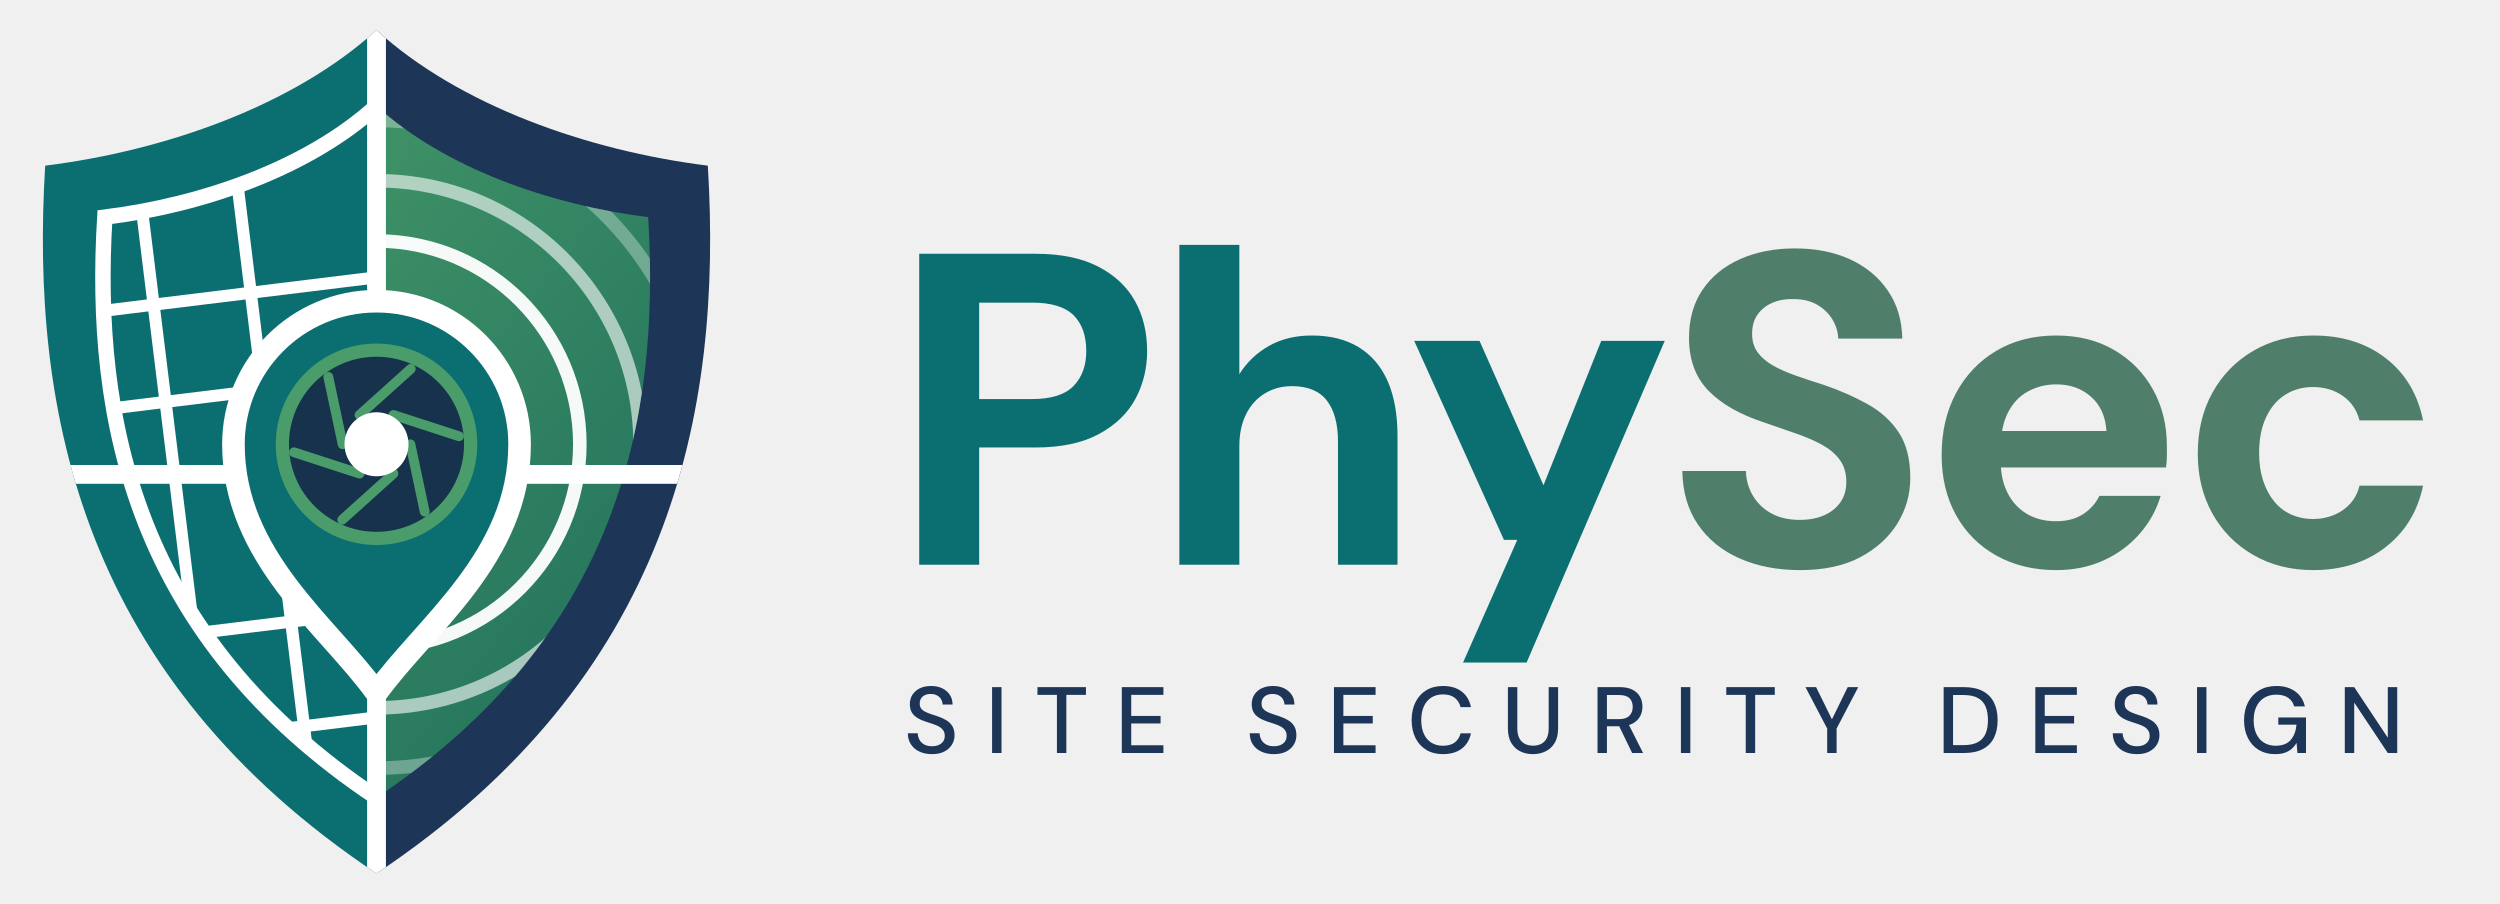
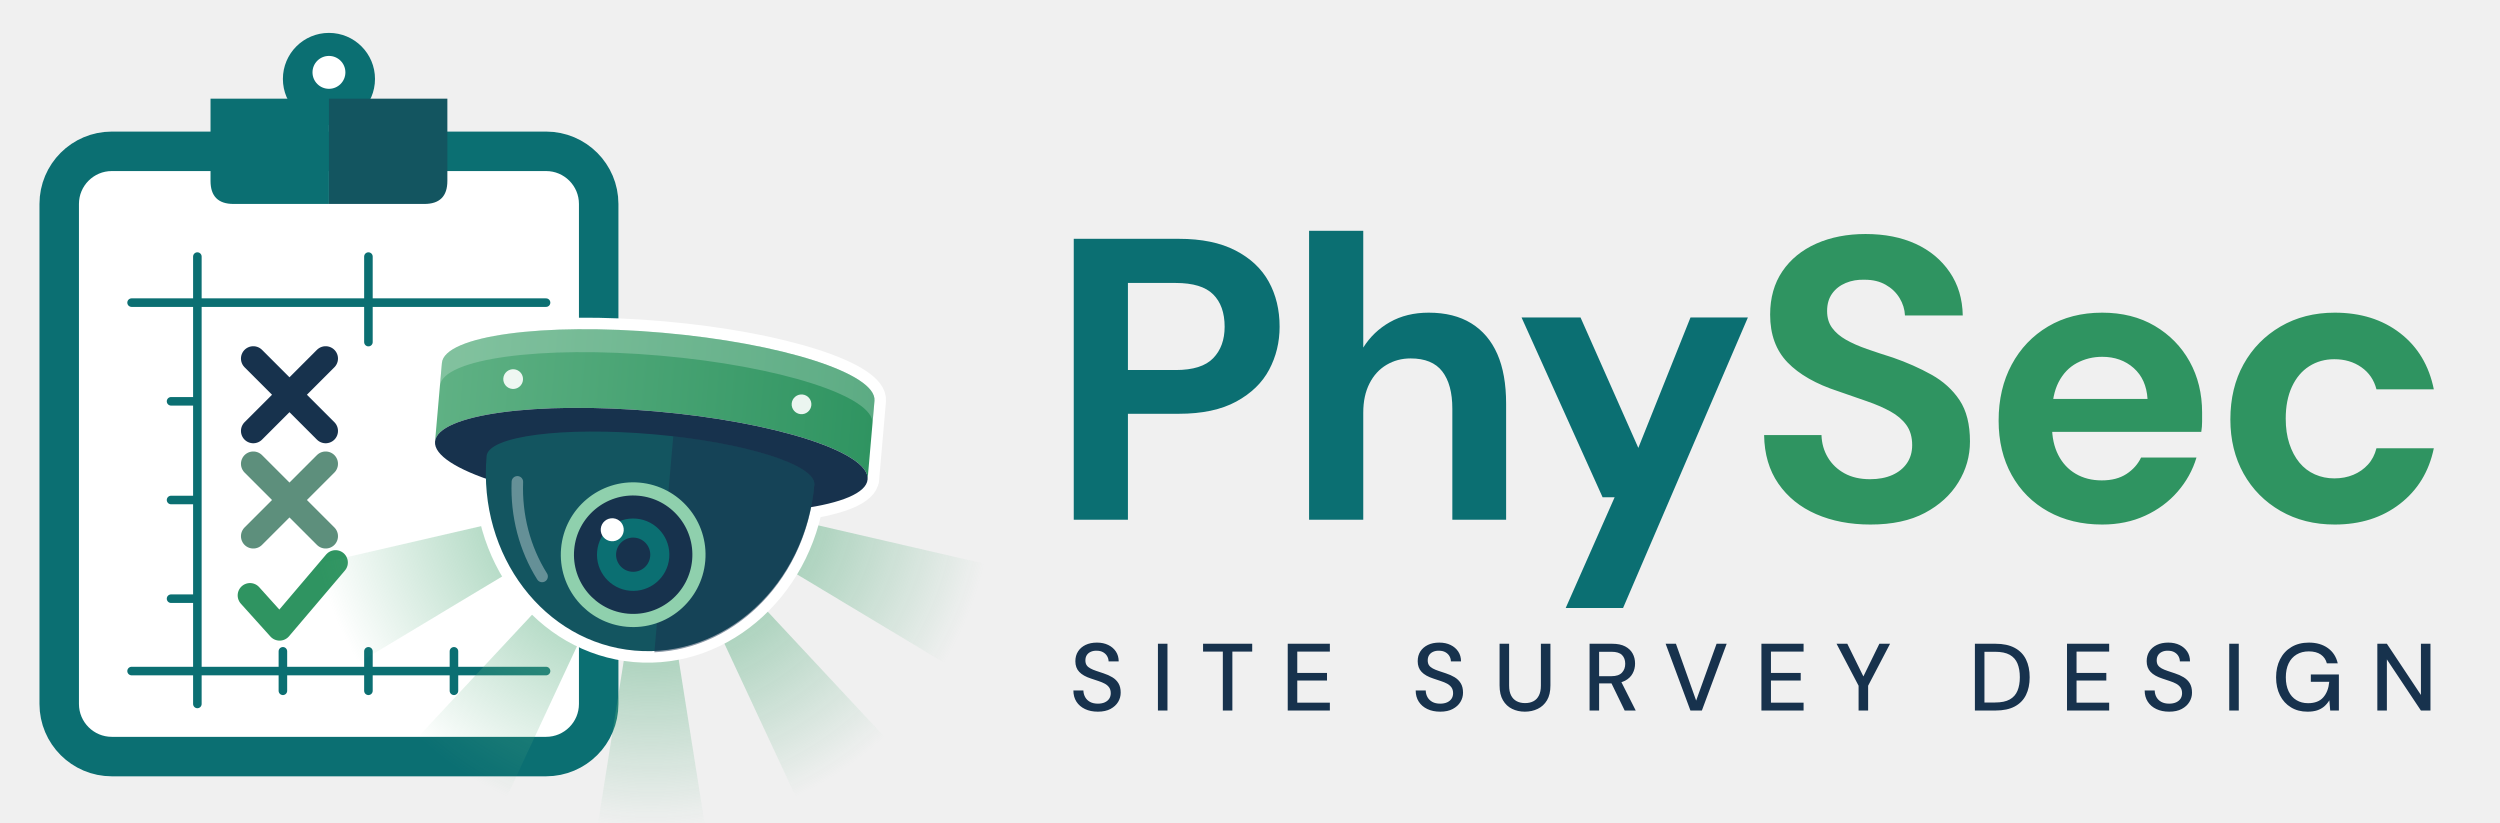
- <svg xmlns="http://www.w3.org/2000/svg" viewBox="0 0 664 240" width="664" height="240" role="img" aria-label="PhySec">
+ <svg xmlns="http://www.w3.org/2000/svg" viewBox="0 0 760 250" width="760" height="250" role="img" aria-label="PhySec">
  <defs>
-     <linearGradient id="pg" x1="0" y1="0" x2="1" y2="1">
-       <stop offset="0" stop-color="#4a9d6a" />
-       <stop offset="1" stop-color="#1f6f5c" />
+     <linearGradient id="cg" x1="0" y1="0" x2="1" y2="0">
+       <stop offset="0" stop-color="#5fb184" />
+       <stop offset="1" stop-color="#2f9461" />
    </linearGradient>
-     <clipPath id="ps">
-       <path d="M100 8 C78 28 44 40 12 44 C8 110 22 180 100 232 C178 180 192 110 188 44 C156 40 122 28 100 8 Z" />
-     </clipPath>
-     <clipPath id="pi">
-       <path d="M100 8 C78 28 44 40 12 44 C8 110 22 180 100 232 C178 180 192 110 188 44 C156 40 122 28 100 8 Z" transform="translate(100 120) scale(.82) translate(-100 -120)" />
-     </clipPath>
-     <clipPath id="pl">
-       <rect x="0" y="0" width="100" height="240" />
-     </clipPath>
-     <clipPath id="pr">
-       <rect x="100" y="0" width="100" height="240" />
-     </clipPath>
+     <radialGradient id="rg" gradientUnits="userSpaceOnUse" cx="198" cy="148" r="104">
+       <stop offset=".45" stop-color="#5fb184" stop-opacity=".5" />
+       <stop offset="1" stop-color="#5fb184" stop-opacity="0" />
+     </radialGradient>
  </defs>
-   <g clip-path="url(#ps)">
-     <rect x="0" y="0" width="100" height="240" fill="#0b6f72" />
-     <rect x="100" y="0" width="100" height="240" fill="#1d3557" />
+   <circle cx="100" cy="24" r="14" fill="#0b6f72" />
+   <circle cx="100" cy="22" r="5" fill="#fff" />
+   <rect x="18" y="46" width="164" height="184" rx="16" fill="#fff" stroke="#0b6f72" stroke-width="12" />
+   <path d="M64 30 H100 V62 H71 Q64 62 64 55 Z" fill="#0b6f72" />
+   <path d="M100 30 H136 V55 Q136 62 129 62 H100 Z" fill="#135560" />
+   <g fill="none" stroke="#0b6f72" stroke-width="2.6" stroke-linecap="round">
+     <path d="M40 92 H166 M60 78 V214 M40 204 H166 M112 78 V104 M52 122 H60 M52 152 H60 M52 182 H60 M86 198 V210 M112 198 V210 M138 198 V210" />
  </g>
-   <g clip-path="url(#pr)">
-     <path d="M100 8 C78 28 44 40 12 44 C8 110 22 180 100 232 C178 180 192 110 188 44 C156 40 122 28 100 8 Z" transform="translate(100 120) scale(.82) translate(-100 -120)" fill="url(#pg)" />
+   <g fill="none" stroke-width="7.5" stroke-linecap="round" stroke-linejoin="round">
+     <path d="M77 109 L99 131 M99 109 L77 131" stroke="#17324d" />
+     <path d="M77 141 L99 163 M99 141 L77 163" stroke="#5d8f7c" />
+     <path d="M76 181 L85 191 L102 171" stroke="#2f9461" />
  </g>
-   <g clip-path="url(#pl)">
-     <g clip-path="url(#pi)">
-       <g fill="none" stroke="#fff" stroke-width="3.2" transform="rotate(-7 100 120)">
-         <path d="M46 0 V240 M72 0 V240 M0 74 H110 M0 100 H110 M0 162 H110 M0 190 H110" />
-       </g>
+   <g fill="url(#rg)">
+     <path d="M198 148 L299.33 171.39 A104 104 0 0 1 287.15 201.56 Z" />
+     <path d="M198 148 L268.93 224.06 A104 104 0 0 1 241.95 242.26 Z" />
+     <path d="M198 148 L214.27 250.72 A104 104 0 0 1 181.73 250.72 Z" />
+     <path d="M198 148 L154.05 242.26 A104 104 0 0 1 127.07 224.06 Z" />
+     <path d="M198 148 L108.85 201.56 A104 104 0 0 1 96.67 171.39 Z" />
+   </g>
+   <g transform="rotate(5 198 140)">
+     <g fill="#fff" stroke="#fff" stroke-width="7" stroke-linejoin="round">
+       <path d="M132 140 V116 A66 15 0 0 1 264 116 V140 A66 15 0 0 0 132 140 Z" />
+       <ellipse cx="198" cy="140" rx="66" ry="15" />
+       <path d="M148 143 A50 11 0 0 1 248 143 A50 55 0 0 1 148 143 Z" />
    </g>
-     <path d="M100 8 C78 28 44 40 12 44 C8 110 22 180 100 232 C178 180 192 110 188 44 C156 40 122 28 100 8 Z" transform="translate(100 120) scale(.82) translate(-100 -120)" fill="none" stroke="#fff" stroke-width="5" />
+     <path d="M132 140 V116 A66 15 0 0 1 264 116 V140 A66 15 0 0 0 132 140 Z" fill="url(#cg)" />
+     <path d="M132 123 V116 A66 15 0 0 1 264 116 V123 A66 15 0 0 0 132 123 Z" fill="#fff" opacity=".22" />
+     <ellipse cx="198" cy="140" rx="66" ry="15" fill="#17324d" />
+     <circle cx="154" cy="119" r="3" fill="#fff" opacity=".9" />
+     <circle cx="242" cy="119" r="3" fill="#fff" opacity=".9" />
+     <path d="M148 143 A50 11 0 0 1 248 143 A50 55 0 0 1 148 143 Z" fill="#135560" />
+     <path d="M204 132 A50 11 0 0 1 248 143 A50 55 0 0 1 204 198 Z" fill="#17324d" opacity=".5" />
+     <path d="M158 150 A44 48 0 0 0 168 178" fill="none" stroke="#fff" stroke-width="3.5" stroke-linecap="round" opacity=".35" />
+     <circle cx="195" cy="169" r="20" fill="#17324d" stroke="#8fd0ad" stroke-width="4" />
+     <circle cx="195" cy="169" r="11" fill="#0b6f72" />
+     <circle cx="195" cy="169" r="5.2" fill="#17324d" />
+     <circle cx="188" cy="162" r="3.5" fill="#fff" />
  </g>
-   <g clip-path="url(#ps)" stroke="#fff" stroke-width="5">
-     <path d="M100 0 V240 M0 126 H200" />
-   </g>
-   <g clip-path="url(#pr)">
-     <g clip-path="url(#pi)">
-       <g fill="none" stroke="#fff" stroke-width="3.6">
-         <circle cx="100" cy="118" r="54" opacity=".95" />
-         <circle cx="100" cy="118" r="70" opacity=".6" />
-         <circle cx="100" cy="118" r="86" opacity=".32" />
-       </g>
-     </g>
-   </g>
-   <path d="M100 184 C87 166 62 148 62 118 A38 38 0 0 1 138 118 C138 148 113 166 100 184 Z" fill="#0b6f72" stroke="#fff" stroke-width="6" stroke-linejoin="round" />
-   <circle cx="100" cy="118" r="25" fill="#17324d" stroke="#4a9d6a" stroke-width="3.5" />
-   <g stroke="#4a9d6a" stroke-width="2.6" stroke-linecap="round">
-     <path d="M109 118 L112.8 135.9" />
-     <path d="M104.5 125.79 L90.9 138.03" />
-     <path d="M95.5 125.79 L78.1 120.13" />
-     <path d="M91 118 L87.2 100.1" />
-     <path d="M95.5 110.21 L109.1 97.97" />
-     <path d="M104.5 110.21 L121.9 115.87" />
-   </g>
-   <circle cx="100" cy="118" r="8.5" fill="#fff" />
-   <path d="M244.14 150V67.4H275.06Q285.09 67.4 291.7 70.82Q298.3 74.24 301.49 80.03Q304.68 85.81 304.68 93.24Q304.68 100.09 301.61 105.87Q298.54 111.65 291.93 115.25Q285.32 118.85 275.06 118.85H260.07V150ZM260.07 105.99H274.11Q281.78 105.99 285.15 102.5Q288.51 99.02 288.51 93.24Q288.51 87.11 285.15 83.74Q281.78 80.38 274.11 80.38H260.07Z M313.24 150V65.04H329.17V99.38Q332.12 94.66 337.02 91.88Q341.91 89.11 348.4 89.11Q355.84 89.11 360.91 92.24Q365.99 95.37 368.58 101.27Q371.18 107.17 371.18 115.9V150H355.37V117.31Q355.37 110.23 352.42 106.4Q349.47 102.56 343.09 102.56Q339.2 102.56 336.01 104.45Q332.83 106.34 331 109.94Q329.17 113.54 329.17 118.49V150Z M388.59 175.96 402.99 143.39H399.45L375.61 90.53H392.96L409.95 128.88L425.29 90.53H442.16L405.47 175.96Z" fill="#0b6f72" />
-   <path d="M478.1 151.42Q469.14 151.42 462.12 148.35Q455.09 145.28 451.02 139.38Q446.95 133.48 446.83 125.1H463.71Q463.83 128.76 465.6 131.71Q467.37 134.66 470.49 136.37Q473.62 138.08 477.99 138.08Q481.76 138.08 484.53 136.84Q487.31 135.6 488.84 133.36Q490.38 131.12 490.38 128.05Q490.38 124.51 488.66 122.15Q486.95 119.79 483.94 118.14Q480.94 116.49 476.98 115.13Q473.03 113.77 468.66 112.24Q458.87 109.05 453.74 103.74Q448.6 98.43 448.6 89.7Q448.6 82.27 452.2 76.96Q455.8 71.65 462.17 68.82Q468.55 65.98 476.69 65.98Q485.07 65.98 491.38 68.88Q497.69 71.77 501.41 77.19Q505.13 82.62 505.24 89.94H488.25Q488.13 87.22 486.66 84.81Q485.18 82.39 482.59 80.91Q479.99 79.44 476.45 79.44Q473.38 79.32 470.85 80.38Q468.31 81.44 466.84 83.51Q465.36 85.57 465.36 88.64Q465.36 91.59 466.84 93.6Q468.31 95.6 470.91 97.08Q473.5 98.55 477.04 99.79Q480.58 101.03 484.71 102.33Q490.85 104.45 496.04 107.34Q501.23 110.23 504.3 114.84Q507.37 119.44 507.37 126.99Q507.37 133.48 503.95 139.03Q500.52 144.57 494.09 147.99Q487.66 151.42 478.1 151.42Z M546.14 151.42Q537.17 151.42 530.27 147.58Q523.37 143.75 519.53 136.84Q515.7 129.94 515.7 120.85Q515.7 111.53 519.53 104.39Q523.37 97.25 530.21 93.18Q537.05 89.11 546.14 89.11Q554.99 89.11 561.6 93.01Q568.21 96.9 571.86 103.51Q575.52 110.12 575.52 118.49Q575.52 119.67 575.52 121.15Q575.52 122.62 575.29 124.16H527.02V114.48H559.47Q559.12 108.7 555.4 105.4Q551.69 102.09 546.14 102.09Q542.13 102.09 538.71 103.92Q535.28 105.75 533.34 109.53Q531.39 113.3 531.39 119.08V122.51Q531.39 127.34 533.22 130.94Q535.05 134.54 538.35 136.49Q541.66 138.44 546.02 138.44Q550.39 138.44 553.28 136.55Q556.17 134.66 557.59 131.71H573.87Q572.22 137.26 568.32 141.74Q564.43 146.22 558.77 148.82Q553.1 151.42 546.14 151.42Z M614.41 151.42Q605.44 151.42 598.48 147.4Q591.52 143.39 587.63 136.43Q583.73 129.47 583.73 120.5Q583.73 111.3 587.63 104.28Q591.52 97.25 598.48 93.18Q605.44 89.11 614.41 89.11Q625.86 89.11 633.65 95.13Q641.43 101.15 643.56 111.65H626.68Q625.62 107.52 622.26 105.16Q618.9 102.8 614.29 102.8Q610.16 102.8 606.92 104.87Q603.67 106.93 601.85 110.88Q600.02 114.84 600.02 120.26Q600.02 124.39 601.08 127.64Q602.14 130.88 604.03 133.19Q605.92 135.49 608.57 136.67Q611.23 137.85 614.29 137.85Q617.36 137.85 619.9 136.78Q622.44 135.72 624.21 133.78Q625.98 131.83 626.68 129H643.56Q641.43 139.26 633.59 145.34Q625.74 151.42 614.41 151.42Z" fill="#4f7f6a" />
-   <path d="M247.55 200.3Q245.62 200.3 244.18 199.61Q242.72 198.93 241.93 197.68Q241.12 196.43 241.12 194.75H243.75Q243.78 195.7 244.21 196.49Q244.65 197.28 245.49 197.74Q246.32 198.2 247.55 198.2Q248.6 198.2 249.36 197.85Q250.12 197.5 250.53 196.89Q250.93 196.28 250.93 195.47Q250.93 194.55 250.5 193.95Q250.07 193.35 249.36 192.96Q248.65 192.57 247.71 192.27Q246.78 191.97 245.75 191.62Q243.68 190.95 242.66 189.88Q241.65 188.8 241.65 187.07Q241.65 185.6 242.35 184.51Q243.05 183.43 244.31 182.81Q245.57 182.2 247.3 182.2Q249 182.2 250.28 182.82Q251.55 183.45 252.28 184.55Q253 185.65 253 187.12H250.35Q250.35 186.45 250 185.8Q249.65 185.15 248.95 184.74Q248.25 184.32 247.22 184.32Q246.38 184.3 245.7 184.6Q245.03 184.9 244.65 185.48Q244.28 186.05 244.28 186.85Q244.28 187.65 244.61 188.14Q244.95 188.62 245.6 188.97Q246.25 189.32 247.11 189.61Q247.97 189.9 249.03 190.25Q250.32 190.68 251.34 191.29Q252.35 191.9 252.94 192.86Q253.53 193.82 253.53 195.32Q253.53 196.62 252.85 197.75Q252.18 198.88 250.85 199.59Q249.53 200.3 247.55 200.3Z M263.5 200V182.5H266V200Z M280.72 200V184.55H275.55V182.5H288.43V184.55H283.22V200Z M297.95 200V182.5H309V184.55H300.45V190.15H308.25V192.15H300.45V197.95H309V200Z  M338.35 200.3Q336.43 200.3 334.98 199.61Q333.53 198.93 332.73 197.68Q331.93 196.43 331.93 194.75H334.55Q334.57 195.7 335.01 196.49Q335.45 197.28 336.29 197.74Q337.12 198.2 338.35 198.2Q339.4 198.2 340.16 197.85Q340.93 197.5 341.33 196.89Q341.73 196.28 341.73 195.47Q341.73 194.55 341.3 193.95Q340.88 193.35 340.16 192.96Q339.45 192.57 338.51 192.27Q337.57 191.97 336.55 191.62Q334.48 190.95 333.46 189.88Q332.45 188.8 332.45 187.07Q332.45 185.6 333.15 184.51Q333.85 183.43 335.11 182.81Q336.38 182.2 338.1 182.2Q339.8 182.2 341.08 182.82Q342.35 183.45 343.08 184.55Q343.8 185.65 343.8 187.12H341.15Q341.15 186.45 340.8 185.8Q340.45 185.15 339.75 184.74Q339.05 184.32 338.03 184.32Q337.18 184.3 336.5 184.6Q335.82 184.9 335.45 185.48Q335.07 186.05 335.07 186.85Q335.07 187.65 335.41 188.14Q335.75 188.62 336.4 188.97Q337.05 189.32 337.91 189.61Q338.78 189.9 339.82 190.25Q341.12 190.68 342.14 191.29Q343.15 191.9 343.74 192.86Q344.32 193.82 344.32 195.32Q344.32 196.62 343.65 197.75Q342.98 198.88 341.65 199.59Q340.32 200.3 338.35 200.3Z M354.3 200V182.5H365.35V184.55H356.8V190.15H364.6V192.15H356.8V197.95H365.35V200Z M383.25 200.3Q380.68 200.3 378.81 199.16Q376.95 198.03 375.94 195.99Q374.93 193.95 374.93 191.25Q374.93 188.57 375.94 186.52Q376.95 184.47 378.81 183.34Q380.68 182.2 383.25 182.2Q386.32 182.2 388.24 183.68Q390.15 185.15 390.68 187.82H387.93Q387.55 186.28 386.39 185.35Q385.23 184.43 383.25 184.43Q381.48 184.43 380.18 185.25Q378.88 186.07 378.18 187.6Q377.48 189.12 377.48 191.25Q377.48 193.38 378.18 194.91Q378.88 196.45 380.18 197.26Q381.48 198.07 383.25 198.07Q385.23 198.07 386.39 197.19Q387.55 196.3 387.93 194.78H390.68Q390.15 197.38 388.24 198.84Q386.32 200.3 383.25 200.3Z M407.12 200.3Q405.28 200.3 403.78 199.56Q402.28 198.82 401.39 197.31Q400.5 195.8 400.5 193.45V182.5H403V193.47Q403 195.05 403.52 196.06Q404.05 197.07 404.99 197.56Q405.93 198.05 407.18 198.05Q408.45 198.05 409.38 197.56Q410.3 197.07 410.81 196.06Q411.33 195.05 411.33 193.47V182.5H413.83V193.45Q413.83 195.8 412.93 197.31Q412.03 198.82 410.5 199.56Q408.98 200.3 407.12 200.3Z M424.3 200V182.5H430.23Q432.3 182.5 433.62 183.2Q434.95 183.9 435.59 185.06Q436.23 186.22 436.23 187.7Q436.23 189.1 435.59 190.29Q434.95 191.47 433.6 192.19Q432.25 192.9 430.15 192.9H426.8V200ZM433.5 200 429.73 192.22H432.48L436.4 200ZM426.8 191H430.05Q431.9 191 432.78 190.09Q433.65 189.18 433.65 187.75Q433.65 186.3 432.8 185.45Q431.95 184.6 430.05 184.6H426.8Z M446.45 200V182.5H448.95V200Z M463.67 200V184.55H458.5V182.5H471.38V184.55H466.17V200Z M485.3 200V193.5L479.53 182.5H482.35L486.88 191.7H486.25L490.75 182.5H493.55L487.8 193.5V200Z  M516.23 200V182.5H521.6Q524.65 182.5 526.65 183.57Q528.65 184.65 529.61 186.61Q530.57 188.57 530.57 191.28Q530.57 193.97 529.61 195.93Q528.65 197.88 526.66 198.94Q524.67 200 521.6 200ZM518.73 197.9H521.5Q523.92 197.9 525.35 197.1Q526.77 196.3 527.39 194.81Q528 193.32 528 191.28Q528 189.2 527.39 187.7Q526.77 186.2 525.35 185.4Q523.92 184.6 521.5 184.6H518.73Z M540.58 200V182.5H551.62V184.55H543.08V190.15H550.88V192.15H543.08V197.95H551.62V200Z M567.57 200.3Q565.65 200.3 564.2 199.61Q562.75 198.93 561.95 197.68Q561.15 196.43 561.15 194.75H563.77Q563.8 195.7 564.24 196.49Q564.67 197.28 565.51 197.74Q566.35 198.2 567.57 198.2Q568.62 198.2 569.39 197.85Q570.15 197.5 570.55 196.89Q570.95 196.28 570.95 195.47Q570.95 194.55 570.52 193.95Q570.1 193.35 569.39 192.96Q568.67 192.57 567.74 192.27Q566.8 191.97 565.77 191.62Q563.7 190.95 562.69 189.88Q561.67 188.8 561.67 187.07Q561.67 185.6 562.38 184.51Q563.07 183.43 564.34 182.81Q565.6 182.2 567.32 182.2Q569.02 182.2 570.3 182.82Q571.57 183.45 572.3 184.55Q573.02 185.65 573.02 187.12H570.38Q570.38 186.45 570.02 185.8Q569.67 185.15 568.97 184.74Q568.27 184.32 567.25 184.32Q566.4 184.3 565.72 184.6Q565.05 184.9 564.67 185.48Q564.3 186.05 564.3 186.85Q564.3 187.65 564.64 188.14Q564.98 188.62 565.62 188.97Q566.27 189.32 567.14 189.61Q568 189.9 569.05 190.25Q570.35 190.68 571.36 191.29Q572.38 191.9 572.96 192.86Q573.55 193.82 573.55 195.32Q573.55 196.62 572.88 197.75Q572.2 198.88 570.88 199.59Q569.55 200.3 567.57 200.3Z M583.53 200V182.5H586.03V200Z M604.25 200.3Q601.77 200.3 599.92 199.18Q598.07 198.05 597.05 196.03Q596.02 194 596.02 191.3Q596.02 188.62 597.06 186.57Q598.1 184.53 600.04 183.36Q601.97 182.2 604.62 182.2Q607.6 182.2 609.6 183.64Q611.6 185.07 612.17 187.62H609.32Q608.95 186.18 607.75 185.34Q606.55 184.5 604.6 184.5Q602.75 184.5 601.39 185.32Q600.02 186.15 599.3 187.68Q598.57 189.2 598.57 191.3Q598.57 193.43 599.3 194.95Q600.02 196.47 601.35 197.27Q602.67 198.07 604.4 198.07Q607.05 198.07 608.39 196.55Q609.72 195.03 609.95 192.47H605.12V190.55H612.47V200H610.2L609.97 197.32Q609.37 198.3 608.59 198.96Q607.8 199.62 606.75 199.96Q605.7 200.3 604.25 200.3Z M622.78 200V182.5H625.28L634.2 195.93V182.5H636.7V200H634.2L625.28 186.6V200Z" fill="#1d3557" />
+   <path d="M326.42 158V72.6H358.38Q368.75 72.6 375.58 76.14Q382.42 79.68 385.71 85.65Q389 91.63 389 99.32Q389 106.39 385.83 112.37Q382.66 118.35 375.83 122.07Q369 125.79 358.38 125.79H342.89V158ZM342.89 112.49H357.41Q365.34 112.49 368.81 108.89Q372.29 105.3 372.29 99.32Q372.29 92.97 368.81 89.5Q365.34 86.02 357.41 86.02H342.89Z M397.96 158V70.16H414.43V105.66Q417.48 100.78 422.54 97.92Q427.61 95.05 434.32 95.05Q442 95.05 447.25 98.28Q452.49 101.51 455.18 107.61Q457.86 113.71 457.86 122.74V158H441.51V124.21Q441.51 116.89 438.46 112.92Q435.41 108.96 428.83 108.96Q424.8 108.96 421.51 110.91Q418.21 112.86 416.32 116.58Q414.43 120.3 414.43 125.43V158Z M475.97 184.84 490.85 151.17H487.19L462.55 96.51H480.48L498.05 136.16L513.91 96.51H531.36L493.41 184.84Z" fill="#0b6f72" />
+   <path d="M568.62 159.46Q559.34 159.46 552.09 156.29Q544.83 153.12 540.62 147.02Q536.41 140.92 536.29 132.26H553.73Q553.85 136.04 555.68 139.09Q557.51 142.14 560.75 143.91Q563.98 145.68 568.49 145.68Q572.4 145.68 575.27 144.4Q578.13 143.12 579.72 140.8Q581.3 138.48 581.3 135.31Q581.3 131.65 579.54 129.21Q577.77 126.77 574.66 125.06Q571.54 123.35 567.46 121.95Q563.37 120.55 558.86 118.96Q548.73 115.67 543.42 110.18Q538.12 104.69 538.12 95.66Q538.12 87.97 541.84 82.48Q545.56 76.99 552.15 74.06Q558.73 71.14 567.15 71.14Q575.81 71.14 582.34 74.12Q588.87 77.11 592.71 82.73Q596.55 88.34 596.68 95.9H579.11Q578.99 93.1 577.46 90.59Q575.94 88.09 573.25 86.57Q570.57 85.04 566.91 85.04Q563.74 84.92 561.11 86.02Q558.49 87.12 556.97 89.25Q555.44 91.39 555.44 94.56Q555.44 97.61 556.97 99.68Q558.49 101.76 561.17 103.28Q563.86 104.81 567.52 106.09Q571.18 107.37 575.45 108.71Q581.79 110.91 587.16 113.9Q592.53 116.89 595.7 121.64Q598.87 126.4 598.87 134.21Q598.87 140.92 595.33 146.65Q591.8 152.39 585.15 155.93Q578.5 159.46 568.62 159.46Z M639.06 159.46Q629.79 159.46 622.65 155.5Q615.51 151.53 611.55 144.4Q607.58 137.26 607.58 127.87Q607.58 118.23 611.55 110.85Q615.51 103.47 622.59 99.26Q629.67 95.05 639.06 95.05Q648.21 95.05 655.04 99.07Q661.87 103.1 665.66 109.93Q669.44 116.76 669.44 125.43Q669.44 126.65 669.44 128.17Q669.44 129.7 669.19 131.28H619.3V121.28H652.85Q652.48 115.3 648.64 111.88Q644.79 108.47 639.06 108.47Q634.91 108.47 631.37 110.36Q627.84 112.25 625.82 116.15Q623.81 120.06 623.81 126.04V129.57Q623.81 134.58 625.7 138.3Q627.59 142.02 631.01 144.03Q634.42 146.04 638.94 146.04Q643.45 146.04 646.44 144.09Q649.43 142.14 650.89 139.09H667.73Q666.02 144.82 662 149.46Q657.97 154.1 652.11 156.78Q646.26 159.46 639.06 159.46Z M709.75 159.46Q700.48 159.46 693.28 155.32Q686.08 151.17 682.05 143.97Q678.03 136.77 678.03 127.5Q678.03 117.98 682.05 110.73Q686.08 103.47 693.28 99.26Q700.48 95.05 709.75 95.05Q721.58 95.05 729.63 101.27Q737.69 107.49 739.88 118.35H722.44Q721.34 114.08 717.86 111.64Q714.38 109.2 709.63 109.2Q705.36 109.2 702 111.34Q698.65 113.47 696.75 117.56Q694.86 121.64 694.86 127.26Q694.86 131.53 695.96 134.88Q697.06 138.24 699.01 140.62Q700.96 142.99 703.71 144.21Q706.45 145.43 709.63 145.43Q712.8 145.43 715.42 144.34Q718.04 143.24 719.87 141.22Q721.7 139.21 722.44 136.28H739.88Q737.69 146.9 729.57 153.18Q721.46 159.46 709.75 159.46Z" fill="#2f9461" />
+   <path d="M333.76 216.35Q331.52 216.35 329.84 215.55Q328.16 214.75 327.23 213.3Q326.31 211.85 326.31 209.91H329.35Q329.38 211.01 329.89 211.93Q330.39 212.84 331.37 213.38Q332.34 213.91 333.76 213.91Q334.98 213.91 335.86 213.51Q336.75 213.1 337.21 212.39Q337.67 211.68 337.67 210.75Q337.67 209.68 337.18 208.98Q336.69 208.29 335.86 207.84Q335.03 207.39 333.95 207.04Q332.86 206.69 331.67 206.28Q329.26 205.5 328.09 204.25Q326.91 203.01 326.91 201.01Q326.91 199.3 327.73 198.03Q328.54 196.77 330 196.06Q331.47 195.35 333.47 195.35Q335.44 195.35 336.92 196.08Q338.4 196.8 339.24 198.08Q340.08 199.35 340.08 201.06H337.01Q337.01 200.28 336.6 199.53Q336.19 198.77 335.38 198.3Q334.57 197.82 333.38 197.82Q332.39 197.79 331.61 198.14Q330.83 198.48 330.39 199.15Q329.96 199.82 329.96 200.75Q329.96 201.67 330.35 202.24Q330.74 202.81 331.5 203.21Q332.25 203.62 333.25 203.95Q334.25 204.28 335.47 204.69Q336.98 205.18 338.15 205.89Q339.33 206.6 340.01 207.72Q340.69 208.84 340.69 210.58Q340.69 212.09 339.91 213.39Q339.12 214.69 337.59 215.52Q336.05 216.35 333.76 216.35Z M352.01 216V195.7H354.91V216Z M371.74 216V198.08H365.73V195.7H380.67V198.08H374.64V216Z M391.47 216V195.7H404.28V198.08H394.37V204.57H403.41V206.89H394.37V213.62H404.28V216Z  M437.83 216.35Q435.59 216.35 433.91 215.55Q432.23 214.75 431.3 213.3Q430.37 211.85 430.37 209.91H433.42Q433.45 211.01 433.95 211.93Q434.46 212.84 435.43 213.38Q436.4 213.91 437.83 213.91Q439.04 213.91 439.93 213.51Q440.81 213.1 441.28 212.39Q441.74 211.68 441.74 210.75Q441.74 209.68 441.25 208.98Q440.75 208.29 439.93 207.84Q439.1 207.39 438.01 207.04Q436.93 206.69 435.74 206.28Q433.33 205.5 432.16 204.25Q430.98 203.01 430.98 201.01Q430.98 199.3 431.79 198.03Q432.61 196.77 434.07 196.06Q435.53 195.35 437.54 195.35Q439.51 195.35 440.99 196.08Q442.47 196.8 443.31 198.08Q444.15 199.35 444.15 201.06H441.07Q441.07 200.28 440.67 199.53Q440.26 198.77 439.45 198.3Q438.64 197.82 437.45 197.82Q436.46 197.79 435.68 198.14Q434.9 198.48 434.46 199.15Q434.03 199.82 434.03 200.75Q434.03 201.67 434.42 202.24Q434.81 202.81 435.56 203.21Q436.32 203.62 437.32 203.95Q438.32 204.28 439.54 204.69Q441.04 205.18 442.22 205.89Q443.39 206.6 444.07 207.72Q444.76 208.84 444.76 210.58Q444.76 212.09 443.97 213.39Q443.19 214.69 441.65 215.52Q440.12 216.35 437.83 216.35Z M463.56 216.35Q461.41 216.35 459.67 215.49Q457.93 214.64 456.9 212.88Q455.87 211.13 455.87 208.4V195.7H458.77V208.43Q458.77 210.26 459.38 211.43Q459.99 212.61 461.08 213.17Q462.17 213.74 463.62 213.74Q465.09 213.74 466.17 213.17Q467.24 212.61 467.83 211.43Q468.43 210.26 468.43 208.43V195.7H471.33V208.4Q471.33 211.13 470.29 212.88Q469.24 214.64 467.47 215.49Q465.7 216.35 463.56 216.35Z M483.23 216V195.7H490.1Q492.51 195.7 494.05 196.51Q495.58 197.32 496.32 198.67Q497.06 200.02 497.06 201.73Q497.06 203.36 496.32 204.73Q495.58 206.11 494.02 206.94Q492.45 207.76 490.01 207.76H486.13V216ZM493.9 216 489.52 206.98H492.71L497.26 216ZM486.13 205.56H489.9Q492.04 205.56 493.06 204.5Q494.07 203.44 494.07 201.79Q494.07 200.11 493.09 199.12Q492.1 198.14 489.9 198.14H486.13Z M513.89 216 506.35 195.7H509.48L515.63 212.98L521.84 195.7H524.91L517.37 216Z M535.47 216V195.7H548.29V198.08H538.37V204.57H547.42V206.89H538.37V213.62H548.29V216Z M565.01 216V208.46L558.31 195.7H561.58L566.83 206.37H566.11L571.33 195.7H574.58L567.91 208.46V216Z  M600.37 216V195.7H606.61Q610.15 195.7 612.47 196.95Q614.79 198.19 615.9 200.47Q617.02 202.75 617.02 205.88Q617.02 209.01 615.9 211.27Q614.79 213.53 612.48 214.77Q610.18 216 606.61 216ZM603.27 213.56H606.49Q609.31 213.56 610.96 212.64Q612.61 211.71 613.32 209.98Q614.03 208.26 614.03 205.88Q614.03 203.47 613.32 201.73Q612.61 199.99 610.96 199.06Q609.31 198.14 606.49 198.14H603.27Z M628.37 216V195.7H641.19V198.08H631.27V204.57H640.32V206.89H631.27V213.62H641.19V216Z M659.44 216.35Q657.2 216.35 655.52 215.55Q653.84 214.75 652.91 213.3Q651.98 211.85 651.98 209.91H655.03Q655.06 211.01 655.56 211.93Q656.07 212.84 657.04 213.38Q658.02 213.91 659.44 213.91Q660.65 213.91 661.54 213.51Q662.42 213.1 662.89 212.39Q663.35 211.68 663.35 210.75Q663.35 209.68 662.86 208.98Q662.37 208.29 661.54 207.84Q660.71 207.39 659.62 207.04Q658.54 206.69 657.35 206.28Q654.94 205.5 653.77 204.25Q652.59 203.01 652.59 201.01Q652.59 199.3 653.4 198.03Q654.22 196.77 655.68 196.06Q657.15 195.35 659.15 195.35Q661.12 195.35 662.6 196.08Q664.08 196.8 664.92 198.08Q665.76 199.35 665.76 201.06H662.68Q662.68 200.28 662.28 199.53Q661.87 198.77 661.06 198.3Q660.25 197.82 659.06 197.82Q658.07 197.79 657.29 198.14Q656.51 198.48 656.07 199.15Q655.64 199.82 655.64 200.75Q655.64 201.67 656.03 202.24Q656.42 202.81 657.17 203.21Q657.93 203.62 658.93 203.95Q659.93 204.28 661.15 204.69Q662.66 205.18 663.83 205.89Q665 206.6 665.69 207.72Q666.37 208.84 666.37 210.58Q666.37 212.09 665.58 213.39Q664.8 214.69 663.26 215.52Q661.73 216.35 659.44 216.35Z M677.69 216V195.7H680.59V216Z M701.48 216.35Q698.6 216.35 696.46 215.04Q694.31 213.74 693.12 211.39Q691.93 209.04 691.93 205.91Q691.93 202.81 693.14 200.43Q694.34 198.05 696.59 196.7Q698.84 195.35 701.91 195.35Q705.36 195.35 707.68 197.02Q710 198.69 710.67 201.65H707.36Q706.93 199.96 705.54 198.99Q704.14 198.02 701.88 198.02Q699.74 198.02 698.15 198.98Q696.57 199.93 695.73 201.7Q694.89 203.47 694.89 205.91Q694.89 208.37 695.73 210.14Q696.57 211.91 698.11 212.84Q699.65 213.77 701.65 213.77Q704.72 213.77 706.27 212Q707.83 210.23 708.09 207.27H702.49V205.04H711.02V216H708.38L708.12 212.9Q707.42 214.03 706.51 214.8Q705.59 215.56 704.38 215.96Q703.16 216.35 701.48 216.35Z M722.71 216V195.7H725.61L735.96 211.27V195.7H738.86V216H735.96L725.61 200.46V216Z" fill="#17324d" />
</svg>
